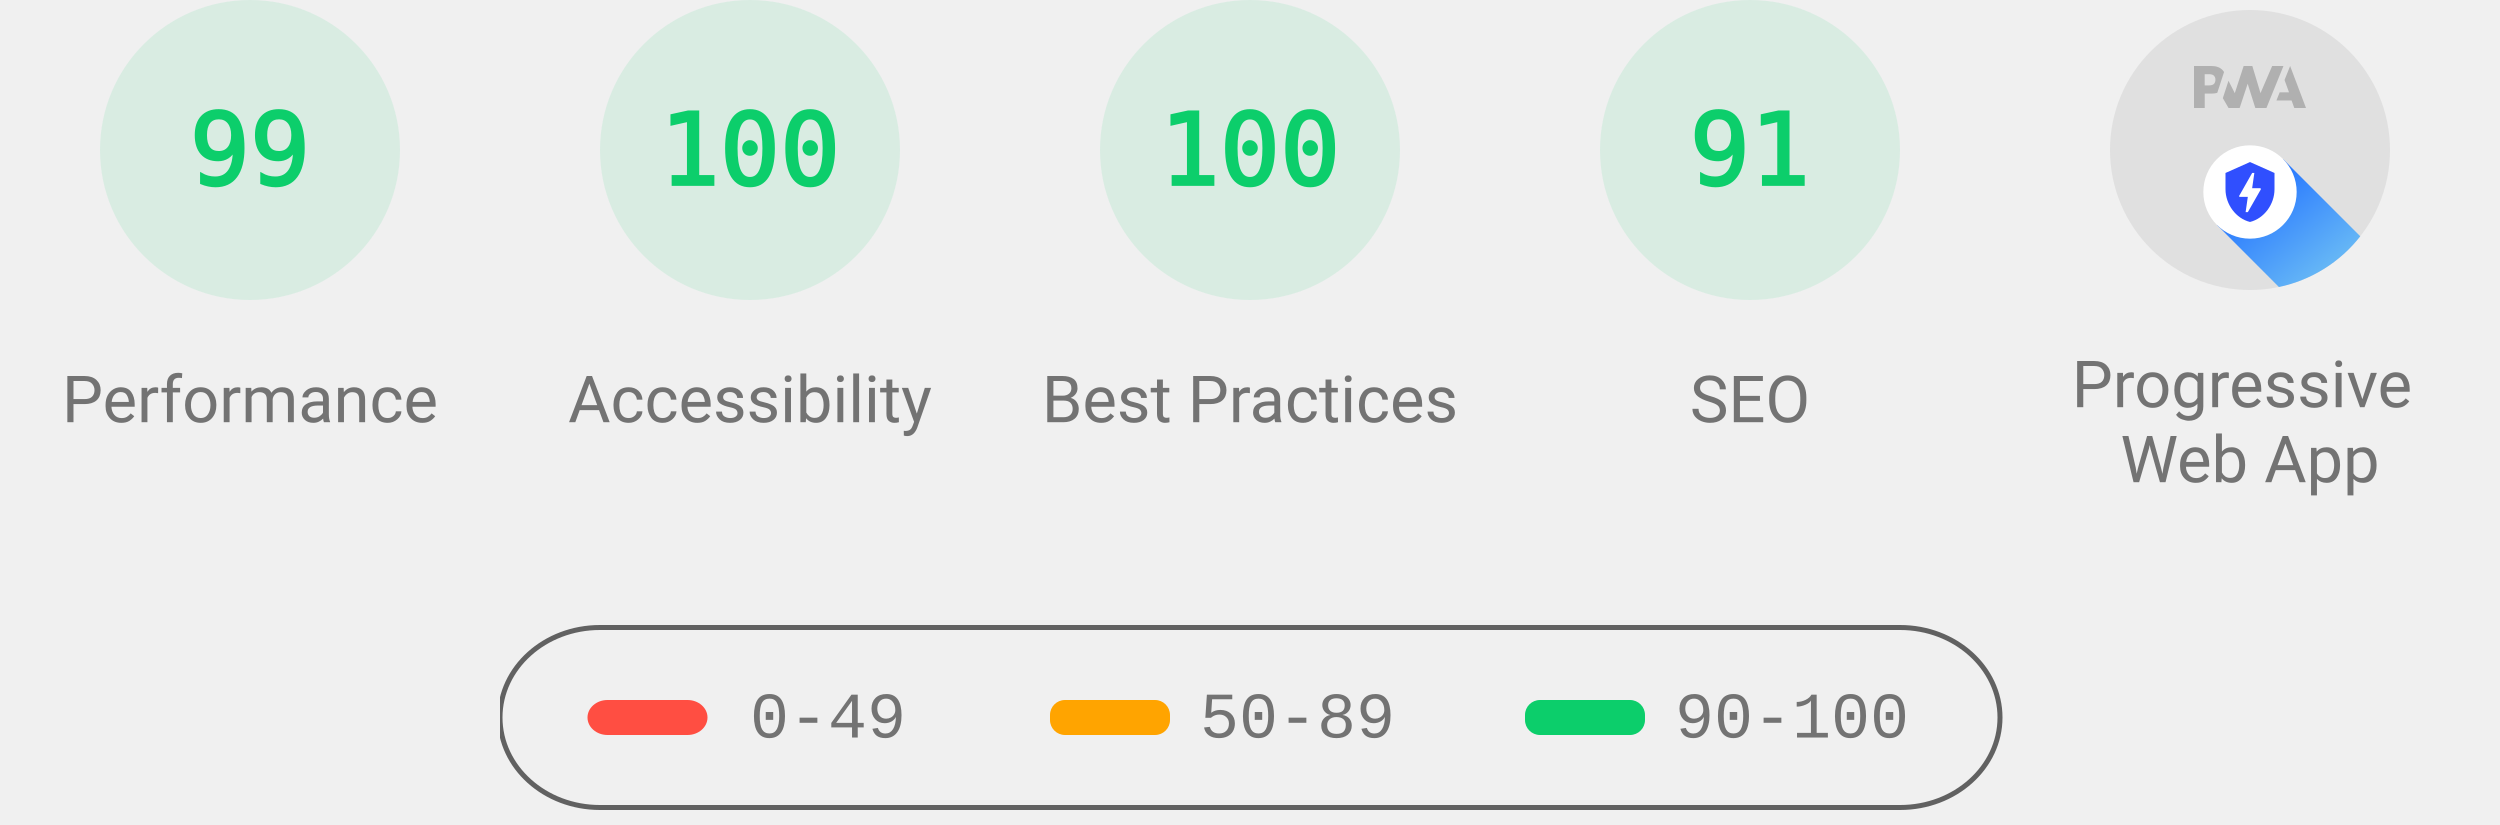
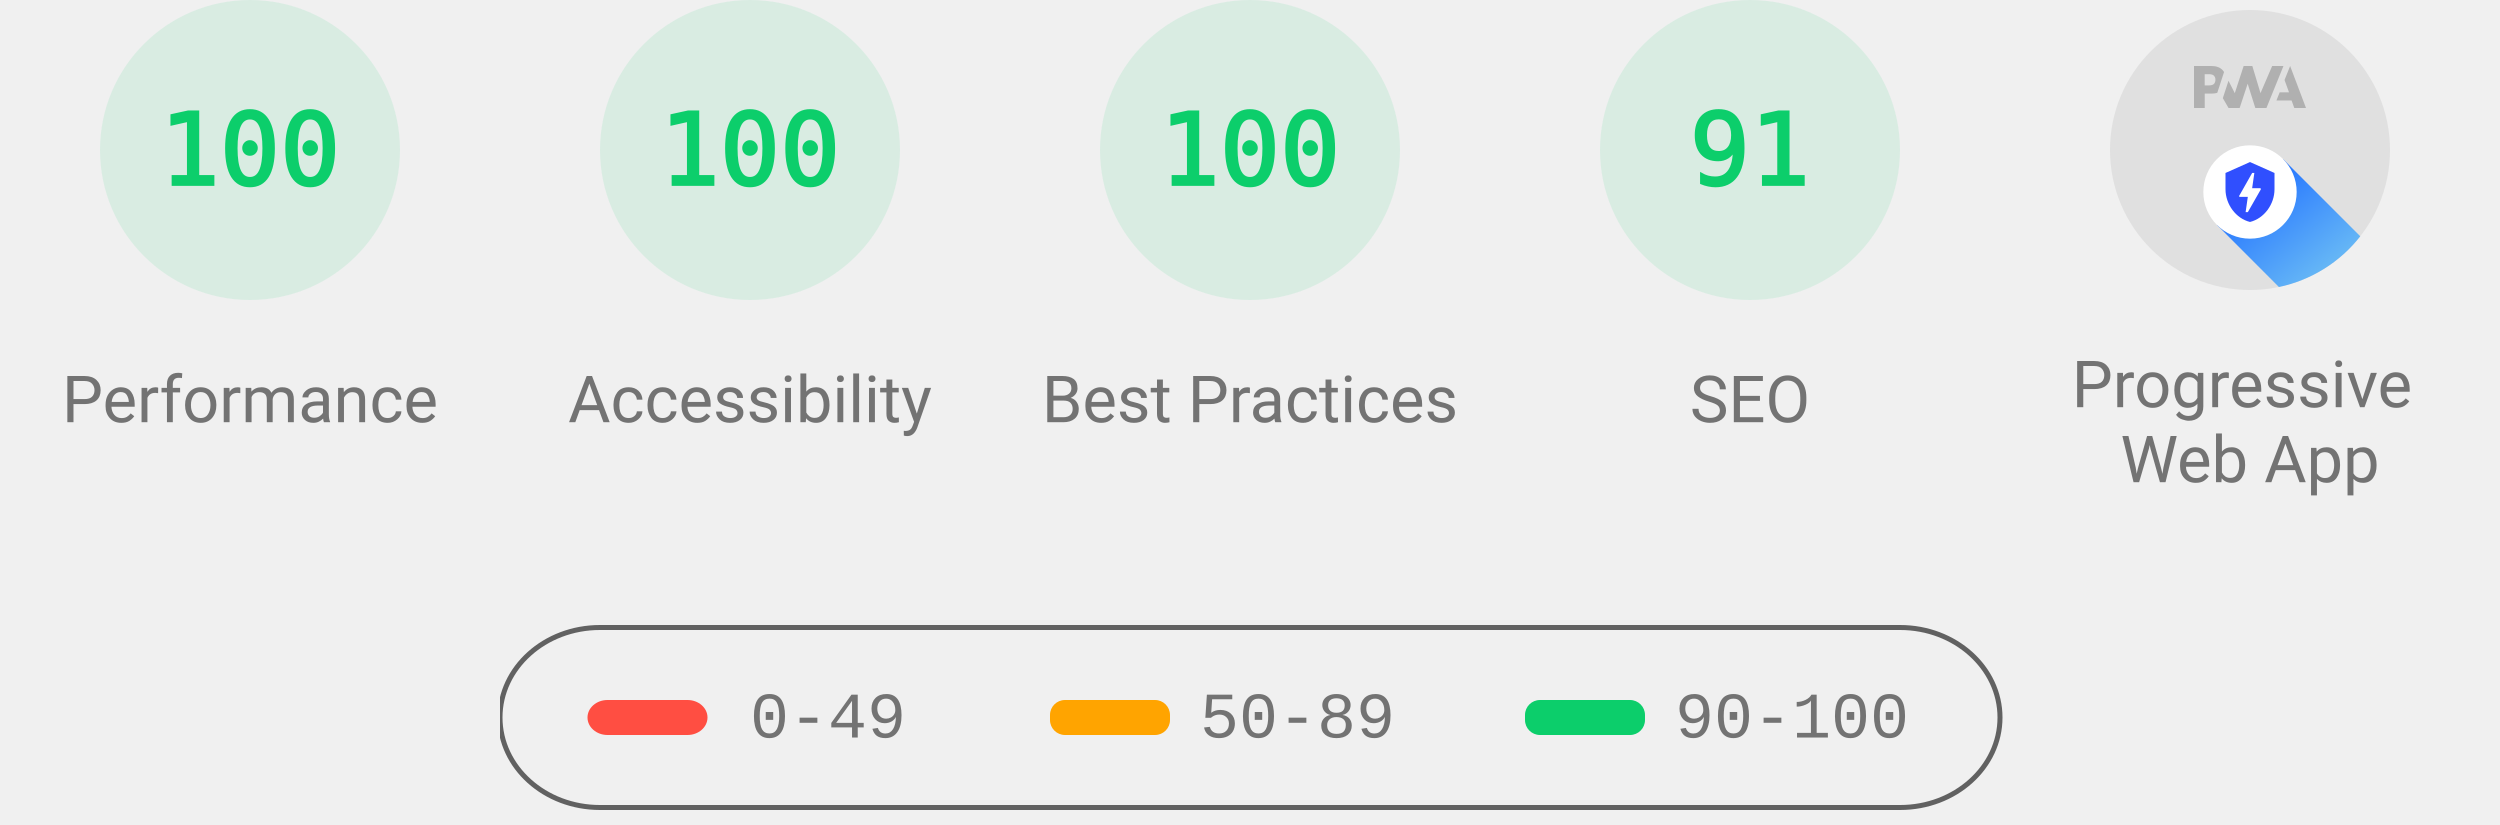
<svg xmlns="http://www.w3.org/2000/svg" class="theme--agnostic" fill="none" width="1000" height="330">
  <style>
			.gauge-base {
				opacity: 0.1
			}

			.gauge-arc {
				fill: none;
				animation-delay: 250ms;
				stroke-linecap: round;
				transform: rotate(-90deg);
				transform-origin: 100px 60px;
				animation: load-gauge 1s ease forwards
			}

			.guage-text {
				font-size: 40px;
				font-family: monospace;
				text-align: center
			}

			.guage-red {
				color: #ff4e42;
				fill: #ff4e42;
				stroke: #ff4e42
			}
			.guage-orange {
				color: #ffa400;
				fill: #ffa400;
				stroke: #ffa400
			}
			.guage-green {
				color: #0cce6b;
				fill: #0cce6b;
				stroke: #0cce6b
			}
			.theme--agnostic .guage-undefined {
				color: #5c5c5c;
				fill: #5c5c5c;
				stroke: #5c5c5c
			}
			.theme--light .guage-undefined {
				color: #1e1e1e;
				fill: #1e1e1e;
				stroke: #1e1e1e
			}
			.theme--dark .guage-undefined {
				color: #f5f5f5;
				fill: #f5f5f5;
				stroke: #f5f5f5
			}

			.guage-title {
				stroke: none;
				font-size: 26px;
				line-height: 26px;
				font-family: Roboto, Halvetica, Arial, sans-serif
			}
			.metric.guage-title {
				font-family: 'Courier New', Courier, monospace
			}
			.theme--agnostic .guage-title {
				color: #737373;
				fill: #737373
			}
			.theme--light .guage-title {
				color: #212121;
				fill: #212121
			}
			.theme--dark .guage-title {
				color: #f5f5f5;
				fill: #f5f5f5
			}

			@keyframes load-gauge {
				from {
					stroke-dasharray: 0 352.858
				}
			}
			.lh-gauge--pwa__disc {
				fill: #e0e0e0
			}
			.lh-gauge--pwa__logo {
				position: relative;
				fill: #b0b0b0
			}
			.lh-gauge--pwa__invisible {
				display: none
			}
			.lh-gauge--pwa__visible {
				display: inline
			}
			.guage-invisible {
				display: none
			}
			.lh-gauge--pwa__logo--primary-color {
				fill: #304ffe
			}
			.theme--agnostic .lh-gauge--pwa__logo--secondary-color {
				fill: #787878
			}
			.theme--light .lh-gauge--pwa__logo--secondary-color {
				fill: #3d3d3d
			}
			.theme--dark .lh-gauge--pwa__logo--secondary-color {
				fill: #d8b6b6
			}
			.theme--light #svg_2 {
				stroke: #00000022
			}
			.theme--agnostic #svg_2 {
				stroke: #616161
			}
			.theme--light #svg_2 {
				stroke: #00000022
			}
			.theme--dark #svg_2 {
				stroke: #f5f5f566
			}
		</style>
  <svg class="guage-div guage-perf guage-green" viewBox="0 0 200 200" width="200" height="200" x="0" y="0">
    <circle class="gauge-base" r="56" cx="100" cy="60" stroke-width="8" />
-     <circle class="gauge-arc guage-arc-1" r="56" cx="100" cy="60" stroke-width="8" style="stroke-dasharray: 348.339, 351.858;" />
-     <text class="guage-text" x="100px" y="60px" alignment-baseline="central" dominant-baseline="central" text-anchor="middle">99</text>
+     <circle class="gauge-arc guage-arc-1" r="56" cx="100" cy="60" stroke-width="8" style="stroke-dasharray: 351.858, 351.858;" />
+     <text class="guage-text" x="100px" y="60px" alignment-baseline="central" dominant-baseline="central" text-anchor="middle">100</text>
    <text class="guage-title" x="100px" y="160px" alignment-baseline="central" dominant-baseline="central" text-anchor="middle">Performance</text>
  </svg>,<svg class="guage-div guage-perf guage-green" viewBox="0 0 200 200" width="200" height="200" x="200" y="0">
    <circle class="gauge-base" r="56" cx="100" cy="60" stroke-width="8" />
    <circle class="gauge-arc guage-arc-1" r="56" cx="100" cy="60" stroke-width="8" style="stroke-dasharray: 351.858, 351.858;" />
    <text class="guage-text" x="100px" y="60px" alignment-baseline="central" dominant-baseline="central" text-anchor="middle">100</text>
    <text class="guage-title" x="100px" y="160px" alignment-baseline="central" dominant-baseline="central" text-anchor="middle">Accessibility</text>
  </svg>,<svg class="guage-div guage-perf guage-green" viewBox="0 0 200 200" width="200" height="200" x="400" y="0">
    <circle class="gauge-base" r="56" cx="100" cy="60" stroke-width="8" />
    <circle class="gauge-arc guage-arc-1" r="56" cx="100" cy="60" stroke-width="8" style="stroke-dasharray: 351.858, 351.858;" />
    <text class="guage-text" x="100px" y="60px" alignment-baseline="central" dominant-baseline="central" text-anchor="middle">100</text>
    <text class="guage-title" x="100px" y="160px" alignment-baseline="central" dominant-baseline="central" text-anchor="middle">Best Practices</text>
  </svg>,<svg class="guage-div guage-perf guage-green" viewBox="0 0 200 200" width="200" height="200" x="600" y="0">
    <circle class="gauge-base" r="56" cx="100" cy="60" stroke-width="8" />
    <circle class="gauge-arc guage-arc-1" r="56" cx="100" cy="60" stroke-width="8" style="stroke-dasharray: 320.191, 351.858;" />
    <text class="guage-text" x="100px" y="60px" alignment-baseline="central" dominant-baseline="central" text-anchor="middle">91</text>
    <text class="guage-title" x="100px" y="160px" alignment-baseline="central" dominant-baseline="central" text-anchor="middle">SEO</text>
  </svg>,<svg class="guage-div guage-pwa" viewBox="0 0 200 200" width="200" height="200" x="800" y="0">
    <svg viewBox="0 0 60 60" width="112" height="112" x="44" y="4">
      <defs>
        <linearGradient id="lh-gauge--pwa__check-circle__gradient-0" x1="50%" y1="0%" x2="50%" y2="100%">
          <stop stop-color="#00C852" offset="0%" />
          <stop stop-color="#009688" offset="100%" />
        </linearGradient>
        <linearGradient id="lh-gauge--pwa__installable__shadow-gradient-0" x1="76.056%" x2="24.111%" y1="82.995%" y2="24.735%">
          <stop stop-color="#A5D6A7" offset="0%" />
          <stop stop-color="#80CBC4" offset="100%" />
        </linearGradient>
        <linearGradient id="lh-gauge--pwa__fast-reliable__shadow-gradient-0" x1="76.056%" y1="82.995%" x2="25.678%" y2="26.493%">
          <stop stop-color="#64B5F6" offset="0%" />
          <stop stop-color="#2979FF" offset="100%" />
        </linearGradient>
        <g id="lh-gauge--pwa__fast-reliable-badge-0">
          <circle fill="#FFFFFF" cx="10" cy="10" r="10" />
          <path fill="#304FFE" d="M10 3.58l5.25 2.34v3.5c0 3.23-2.24 6.26-5.25 7-3.01-.74-5.25-3.77-5.25-7v-3.5L10 3.58zm-.47 10.74l2.76-4.83.03-.07c.04-.08 0-.24-.22-.24h-1.64l.47-3.26h-.47l-2.7 4.77c-.02.01.05-.1-.04.05-.09.16-.1.31.18.31h1.63l-.47 3.27h.47z" />
        </g>
        <g id="lh-gauge--pwa__installable-badge-0">
          <circle fill="#FFFFFF" cx="10" cy="10" r="10" />
          <path fill="#009688" d="M10 4.167A5.835 5.835 0 0 0 4.167 10 5.835 5.835 0 0 0 10 15.833 5.835 5.835 0 0 0 15.833 10 5.835 5.835 0 0 0 10 4.167zm2.917 6.416h-2.334v2.334H9.417v-2.334H7.083V9.417h2.334V7.083h1.166v2.334h2.334v1.166z" />
        </g>
      </defs>
      <g stroke="none" fill-rule="nonzero">
        <circle class="lh-gauge--pwa__disc" cx="30" cy="30" r="30" />
        <g class="lh-gauge--pwa__logo">
          <path d="M35.66 19.39l.7-1.75h2L37.4 15 38.6 12l3.4 9h-2.51l-.58-1.61z" />
          <path d="M33.52 21l3.65-9h-2.42l-2.5 5.82L30.5 12h-1.86l-1.9 5.82-1.35-2.65-1.21 3.72L25.4 21h2.38l1.72-5.2 1.64 5.2z" />
          <path fill-rule="nonzero" d="M20.3 17.91h1.48c.45 0 .85-.05 1.2-.15l.39-1.18 1.07-3.3a2.64 2.64 0 0 0-.28-.37c-.55-.6-1.36-.91-2.42-.91H18v9h2.3V17.9zm1.96-3.84c.22.22.33.5.33.87 0 .36-.1.65-.29.87-.2.23-.59.35-1.15.35h-.86v-2.41h.87c.52 0 .89.1 1.1.32z" />
        </g>
        <rect class="lh-gauge--pwa__component lh-gauge--pwa__na-line lh-gauge--pwa__invisible" fill="#FFFFFF" x="20" y="32" width="20" height="4" rx="2" />
        <g class="lh-gauge--pwa__component lh-gauge--pwa__fast-reliable-badge lh-gauge--pwa__visible" transform="translate(20, 29)">
          <path fill="url(#lh-gauge--pwa__fast-reliable__shadow-gradient-0)" d="M33.63 19.49A30 30 0 0 1 16.2 30.36L3 17.14 17.14 3l16.49 16.49z" />
          <use href="#lh-gauge--pwa__fast-reliable-badge-0" />
        </g>
        <g class="lh-gauge--pwa__component lh-gauge--pwa__installable-badge lh-gauge--pwa__invisible" transform="translate(20, 29)">
          <path fill="url(#lh-gauge--pwa__installable__shadow-gradient-0)" d="M33.629 19.487c-4.272 5.453-10.391 9.39-17.415 10.869L3 17.142 17.142 3 33.63 19.487z" />
          <use href="#lh-gauge--pwa__installable-badge-0" />
        </g>
        <g class="lh-gauge--pwa__component lh-gauge--pwa__fast-reliable-installable-badges lh-gauge--pwa__invisible">
          <g transform="translate(8, 29)">
            <path fill="url(#lh-gauge--pwa__fast-reliable__shadow-gradient-0)" d="M16.321 30.463L3 17.143 17.142 3l22.365 22.365A29.864 29.864 0 0 1 22 31c-1.942 0-3.84-.184-5.679-.537z" />
            <use href="#lh-gauge--pwa__fast-reliable-badge-0" />
          </g>
          <g transform="translate(32, 29)">
            <path fill="url(#lh-gauge--pwa__installable__shadow-gradient-0)" d="M25.982 11.84a30.107 30.107 0 0 1-13.08 15.203L3 17.143 17.142 3l8.84 8.84z" />
            <use href="#lh-gauge--pwa__installable-badge-0" />
          </g>
        </g>
        <g class="lh-gauge--pwa__component lh-gauge--pwa__check-circle lh-gauge--pwa__invisible" transform="translate(18, 28)">
          <circle fill="#FFFFFF" cx="12" cy="12" r="12" />
          <path fill="url(#lh-gauge--pwa__check-circle__gradient-0)" d="M12 2a10 10 0 1 0 0 20 10 10 0 0 0 0-20zm-2 15l-5-5 1.41-1.41L10 14.17l7.59-7.59L19 8l-9 9z" />
        </g>
      </g>
    </svg>
    <text class="guage-title" y="160px" alignment-baseline="central" dominant-baseline="central" text-anchor="middle">
      <tspan x="100px" dy="-6px">Progressive</tspan>
      <tspan x="100px" dy="30px">Web App</tspan>
    </text>
  </svg>
  <svg width="604" height="76" x="200" y="250">
    <g>
      <rect fill="none" id="canvas_background" height="80" width="604" y="-1" x="-1" />
      <g display="none" overflow="visible" y="0" x="0" height="100%" width="100%" id="canvasGrid">
        <rect fill="url(#gridpattern)" stroke-width="0" y="0" x="0" height="100%" width="100%" />
      </g>
    </g>
    <g>
      <rect fill-opacity="0" stroke-width="2" rx="40" id="svg_2" height="72" width="600" y="1" x="0" fill="#000000" />
      <rect stroke="#000" rx="8" id="svg_3" height="14" width="48" y="30" x="35" stroke-opacity="null" stroke-width="0" fill="#ff4e42" />
      <rect stroke="#000" rx="6" id="svg_4" height="14" width="48" y="30" x="220" stroke-opacity="null" stroke-width="0" fill="#ffa400" />
      <rect stroke="#000" rx="6" id="svg_5" height="14" width="48" y="30" x="410" stroke-opacity="null" stroke-width="0" fill="#0cce6b" />
      <text class="metric guage-title" xml:space="preserve" text-anchor="start" font-size="26" id="svg_6" y="45" x="100" stroke-opacity="null" stroke-width="0" stroke="#000">0-49</text>
      <text class="metric guage-title" xml:space="preserve" text-anchor="start" font-size="26" id="svg_7" y="45" x="280" stroke-opacity="null" stroke-width="0" stroke="#000">50-89</text>
      <text class="metric guage-title" xml:space="preserve" text-anchor="start" font-size="26" id="svg_8" y="45" x="470" stroke-opacity="null" stroke-width="0" stroke="#000">90-100</text>
    </g>
  </svg>
</svg>
